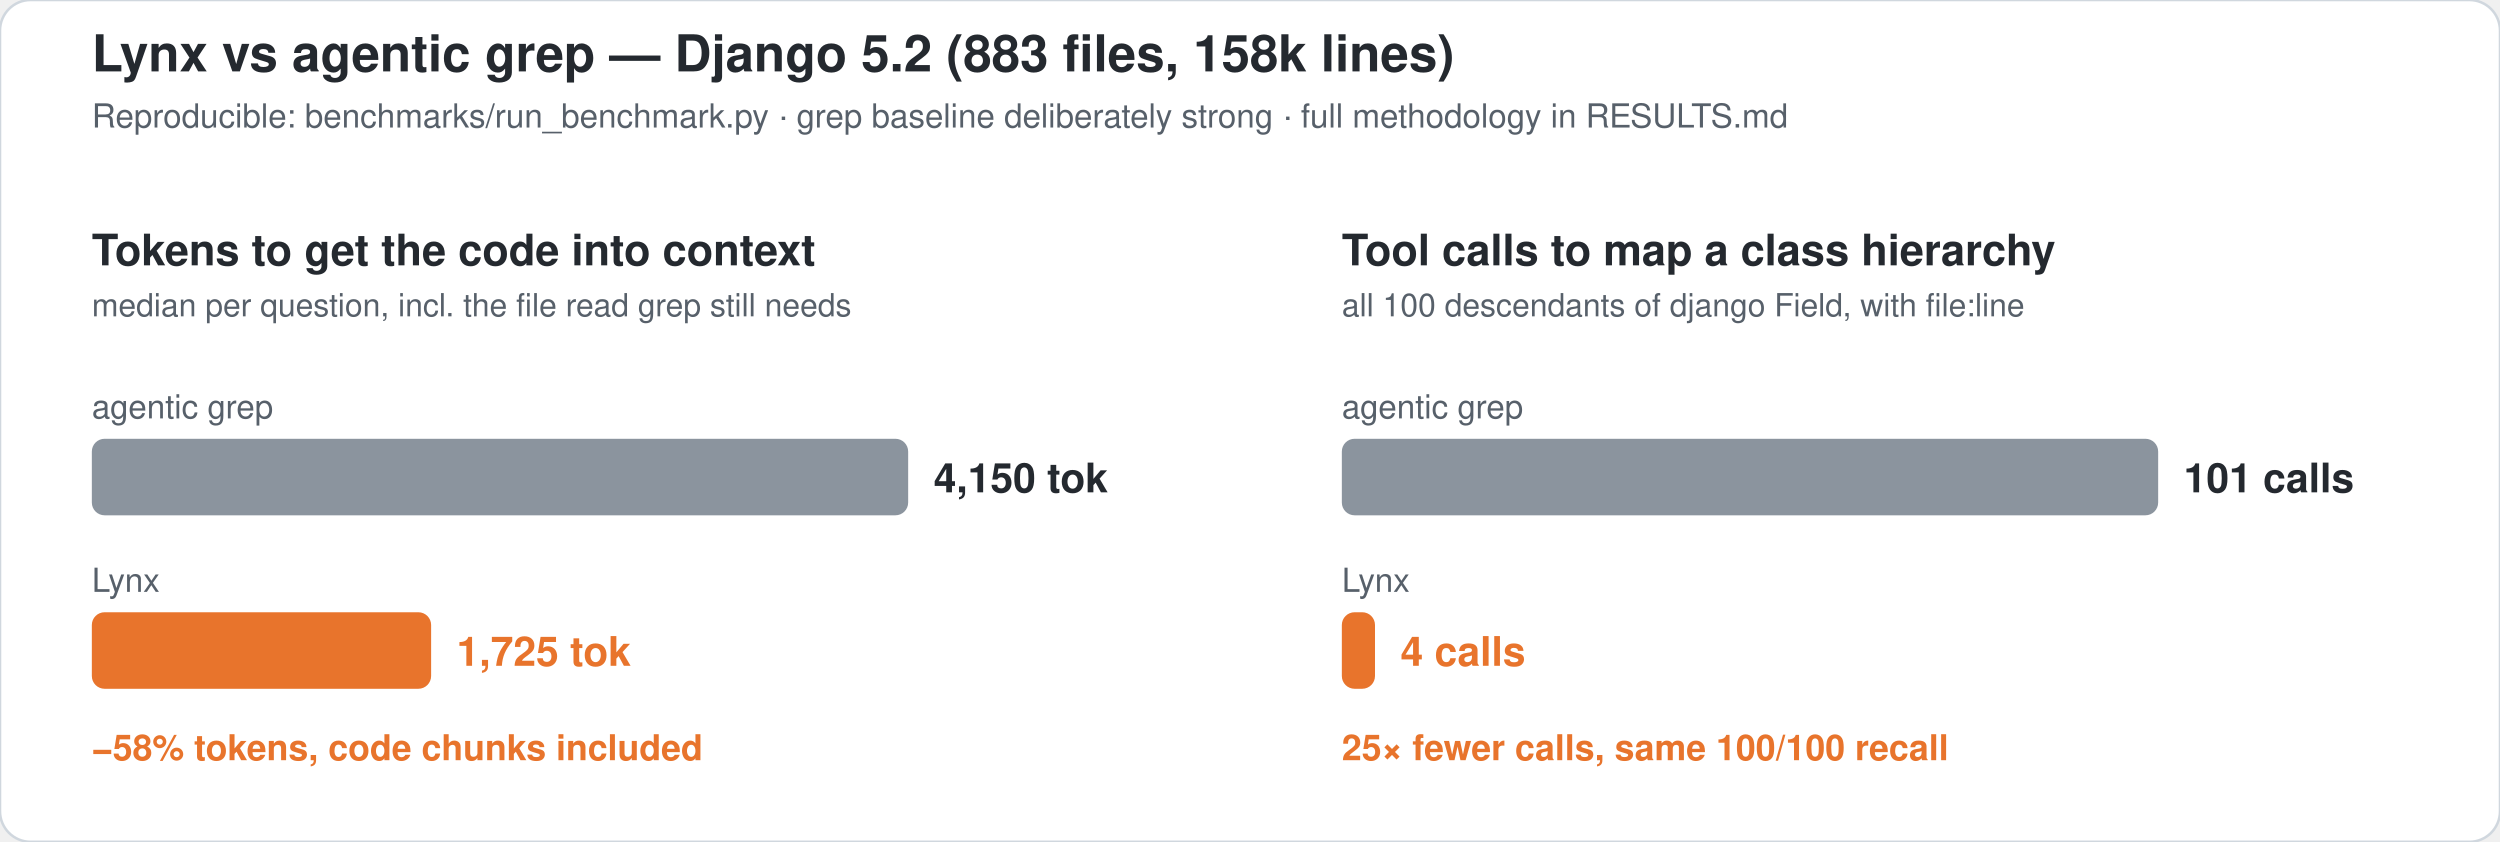
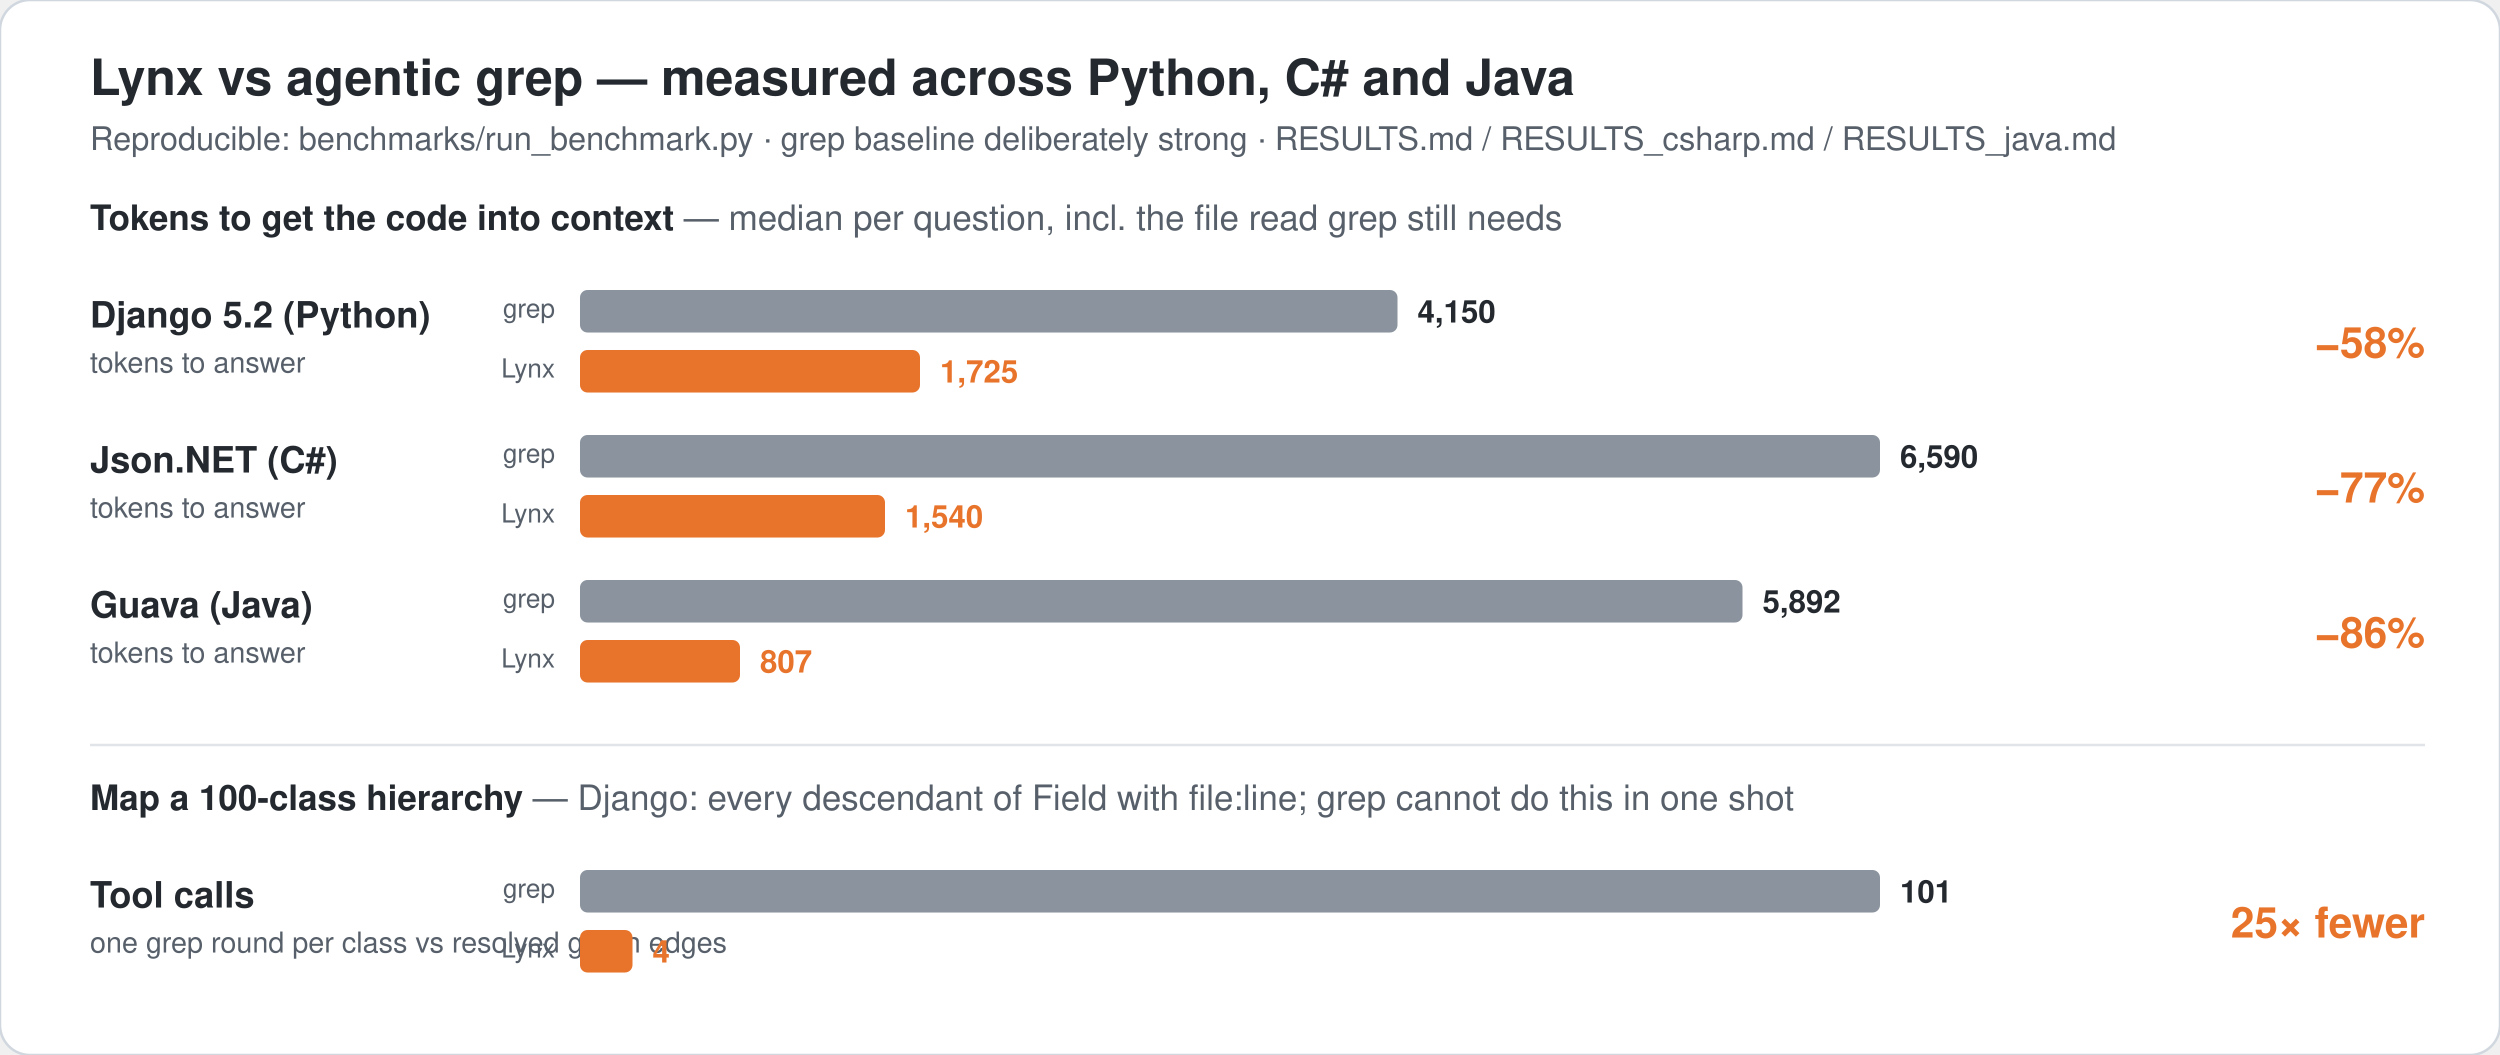
- <svg xmlns="http://www.w3.org/2000/svg" width="980" height="330" viewBox="0 0 980 330" font-family="-apple-system,'Segoe UI',Helvetica,Arial,sans-serif">
-   <rect x="0" y="0" width="980" height="330" rx="12" fill="#ffffff" stroke="#d0d7de" />
-   <g transform="translate(36,28)">
-     <text x="0" y="0" font-size="20" font-weight="800" fill="#24292f">Lynx vs agentic grep — Django 5.2 (883 files, 158k lines)</text>
-     <text x="0" y="22" font-size="13" fill="#57606a">Reproducible: benchmarks/run_benchmark.py · grep baseline deliberately strong · full methodology in RESULTS.md</text>
-   </g>
-   <g transform="translate(36,80)">
-     <g transform="translate(0,0)">
-       <text x="0" y="24" font-size="17" font-weight="700" fill="#24292f">Tokens to get the code into context</text>
-       <text x="0" y="44" font-size="12.5" fill="#57606a">median per question, incl. the file read grep still needs</text>
-       <text x="0" y="84" font-size="13" fill="#57606a">agentic grep</text>
-       <rect x="0" y="92" width="320" height="30" rx="5" fill="#8b949e" />
-       <text x="330" y="113" font-size="16" font-weight="700" fill="#24292f">4,150 tok</text>
-       <text x="0" y="152" font-size="13" fill="#57606a">Lynx</text>
-       <rect x="0" y="160" width="133" height="30" rx="5" fill="#e8742c" />
-       <text x="143" y="181" font-size="16" font-weight="800" fill="#e8742c">1,725 tok</text>
-       <text x="0" y="218" font-size="14" font-weight="700" fill="#e8742c">−58% tokens, code chunks included</text>
-     </g>
-     <g transform="translate(490,0)">
-       <text x="0" y="24" font-size="17" font-weight="700" fill="#24292f">Tool calls to map a class hierarchy</text>
-       <text x="0" y="44" font-size="12.5" fill="#57606a">all 100 descendants of django Field, with file:line</text>
-       <text x="0" y="84" font-size="13" fill="#57606a">agentic grep</text>
-       <rect x="0" y="92" width="320" height="30" rx="5" fill="#8b949e" />
-       <text x="330" y="113" font-size="16" font-weight="700" fill="#24292f">101 calls</text>
-       <text x="0" y="152" font-size="13" fill="#57606a">Lynx</text>
-       <rect x="0" y="160" width="13" height="30" rx="5" fill="#e8742c" />
-       <text x="23" y="181" font-size="16" font-weight="800" fill="#e8742c">4 calls</text>
-       <text x="0" y="218" font-size="14" font-weight="700" fill="#e8742c">25× fewer calls, same 100/100 recall</text>
-     </g>
-   </g>
+ <svg xmlns="http://www.w3.org/2000/svg" width="1000" height="422" viewBox="0 0 1000 422" font-family="-apple-system,'Segoe UI',Helvetica,Arial,sans-serif">
+   <rect x="0" y="0" width="1000" height="422" rx="12" fill="#ffffff" stroke="#d0d7de" />
+   <text x="36" y="38" font-size="20" font-weight="800" fill="#24292f">Lynx vs agentic grep — measured across Python, C# and Java</text>
+   <text x="36" y="60" font-size="13" fill="#57606a">Reproducible: benchmarks/run_benchmark.py · grep baseline deliberately strong · RESULTS.md / RESULTS_csharp.md / RESULTS_java.md</text>
+   <text x="36" y="92" font-size="14" font-weight="800" fill="#24292f">Tokens to get the code into context <tspan fill="#57606a" font-weight="400">— median per question, incl. the file read grep still needs</tspan>
+   </text>
+   <text x="36" y="131" font-size="14.5" font-weight="700" fill="#24292f">Django 5.2  (Python)</text>
+   <text x="36" y="149" font-size="11.5" fill="#57606a">tokens to answer</text>
+   <text x="222" y="127" font-size="10.5" fill="#57606a" text-anchor="end">grep</text>
+   <rect x="232" y="116" width="327" height="17" rx="3" fill="#8b949e" />
+   <text x="567" y="129" font-size="12.5" font-weight="700" fill="#24292f">4,150</text>
+   <text x="222" y="151" font-size="10.5" fill="#57606a" text-anchor="end">Lynx</text>
+   <rect x="232" y="140" width="136" height="17" rx="3" fill="#e8742c" />
+   <text x="376" y="153" font-size="12.5" font-weight="800" fill="#e8742c">1,725</text>
+   <text x="970" y="143" font-size="17" font-weight="800" fill="#e8742c" text-anchor="end">−58%</text>
+   <text x="36" y="189" font-size="14.5" font-weight="700" fill="#24292f">Json.NET  (C#)</text>
+   <text x="36" y="207" font-size="11.5" fill="#57606a">tokens to answer</text>
+   <text x="222" y="185" font-size="10.5" fill="#57606a" text-anchor="end">grep</text>
+   <rect x="232" y="174" width="520" height="17" rx="3" fill="#8b949e" />
+   <text x="760" y="187" font-size="12.5" font-weight="700" fill="#24292f">6,590</text>
+   <text x="222" y="209" font-size="10.5" fill="#57606a" text-anchor="end">Lynx</text>
+   <rect x="232" y="198" width="122" height="17" rx="3" fill="#e8742c" />
+   <text x="362" y="211" font-size="12.5" font-weight="800" fill="#e8742c">1,540</text>
+   <text x="970" y="201" font-size="17" font-weight="800" fill="#e8742c" text-anchor="end">−77%</text>
+   <text x="36" y="247" font-size="14.5" font-weight="700" fill="#24292f">Guava  (Java)</text>
+   <text x="36" y="265" font-size="11.5" fill="#57606a">tokens to answer</text>
+   <text x="222" y="243" font-size="10.5" fill="#57606a" text-anchor="end">grep</text>
+   <rect x="232" y="232" width="465" height="17" rx="3" fill="#8b949e" />
+   <text x="705" y="245" font-size="12.5" font-weight="700" fill="#24292f">5,892</text>
+   <text x="222" y="267" font-size="10.5" fill="#57606a" text-anchor="end">Lynx</text>
+   <rect x="232" y="256" width="64" height="17" rx="3" fill="#e8742c" />
+   <text x="304" y="269" font-size="12.5" font-weight="800" fill="#e8742c">807</text>
+   <text x="970" y="259" font-size="17" font-weight="800" fill="#e8742c" text-anchor="end">−86%</text>
+   <line x1="36" y1="298" x2="970" y2="298" stroke="#e1e4e8" />
+   <text x="36" y="324" font-size="14" font-weight="800" fill="#24292f">Map a 100-class hierarchy <tspan fill="#57606a" font-weight="400">— Django: every descendant of Field with file:line; grep cannot do this in one shot</tspan>
+   </text>
+   <text x="36" y="363" font-size="14.5" font-weight="700" fill="#24292f">Tool calls</text>
+   <text x="36" y="381" font-size="11.5" fill="#57606a">one grep round per class vs resolved graph edges</text>
+   <text x="222" y="359" font-size="10.5" fill="#57606a" text-anchor="end">grep</text>
+   <rect x="232" y="348" width="520" height="17" rx="3" fill="#8b949e" />
+   <text x="760" y="361" font-size="12.5" font-weight="700" fill="#24292f">101</text>
+   <text x="222" y="383" font-size="10.5" fill="#57606a" text-anchor="end">Lynx</text>
+   <rect x="232" y="372" width="21" height="17" rx="3" fill="#e8742c" />
+   <text x="261" y="385" font-size="12.5" font-weight="800" fill="#e8742c">4</text>
+   <text x="970" y="375" font-size="17" font-weight="800" fill="#e8742c" text-anchor="end">25× fewer</text>
</svg>
